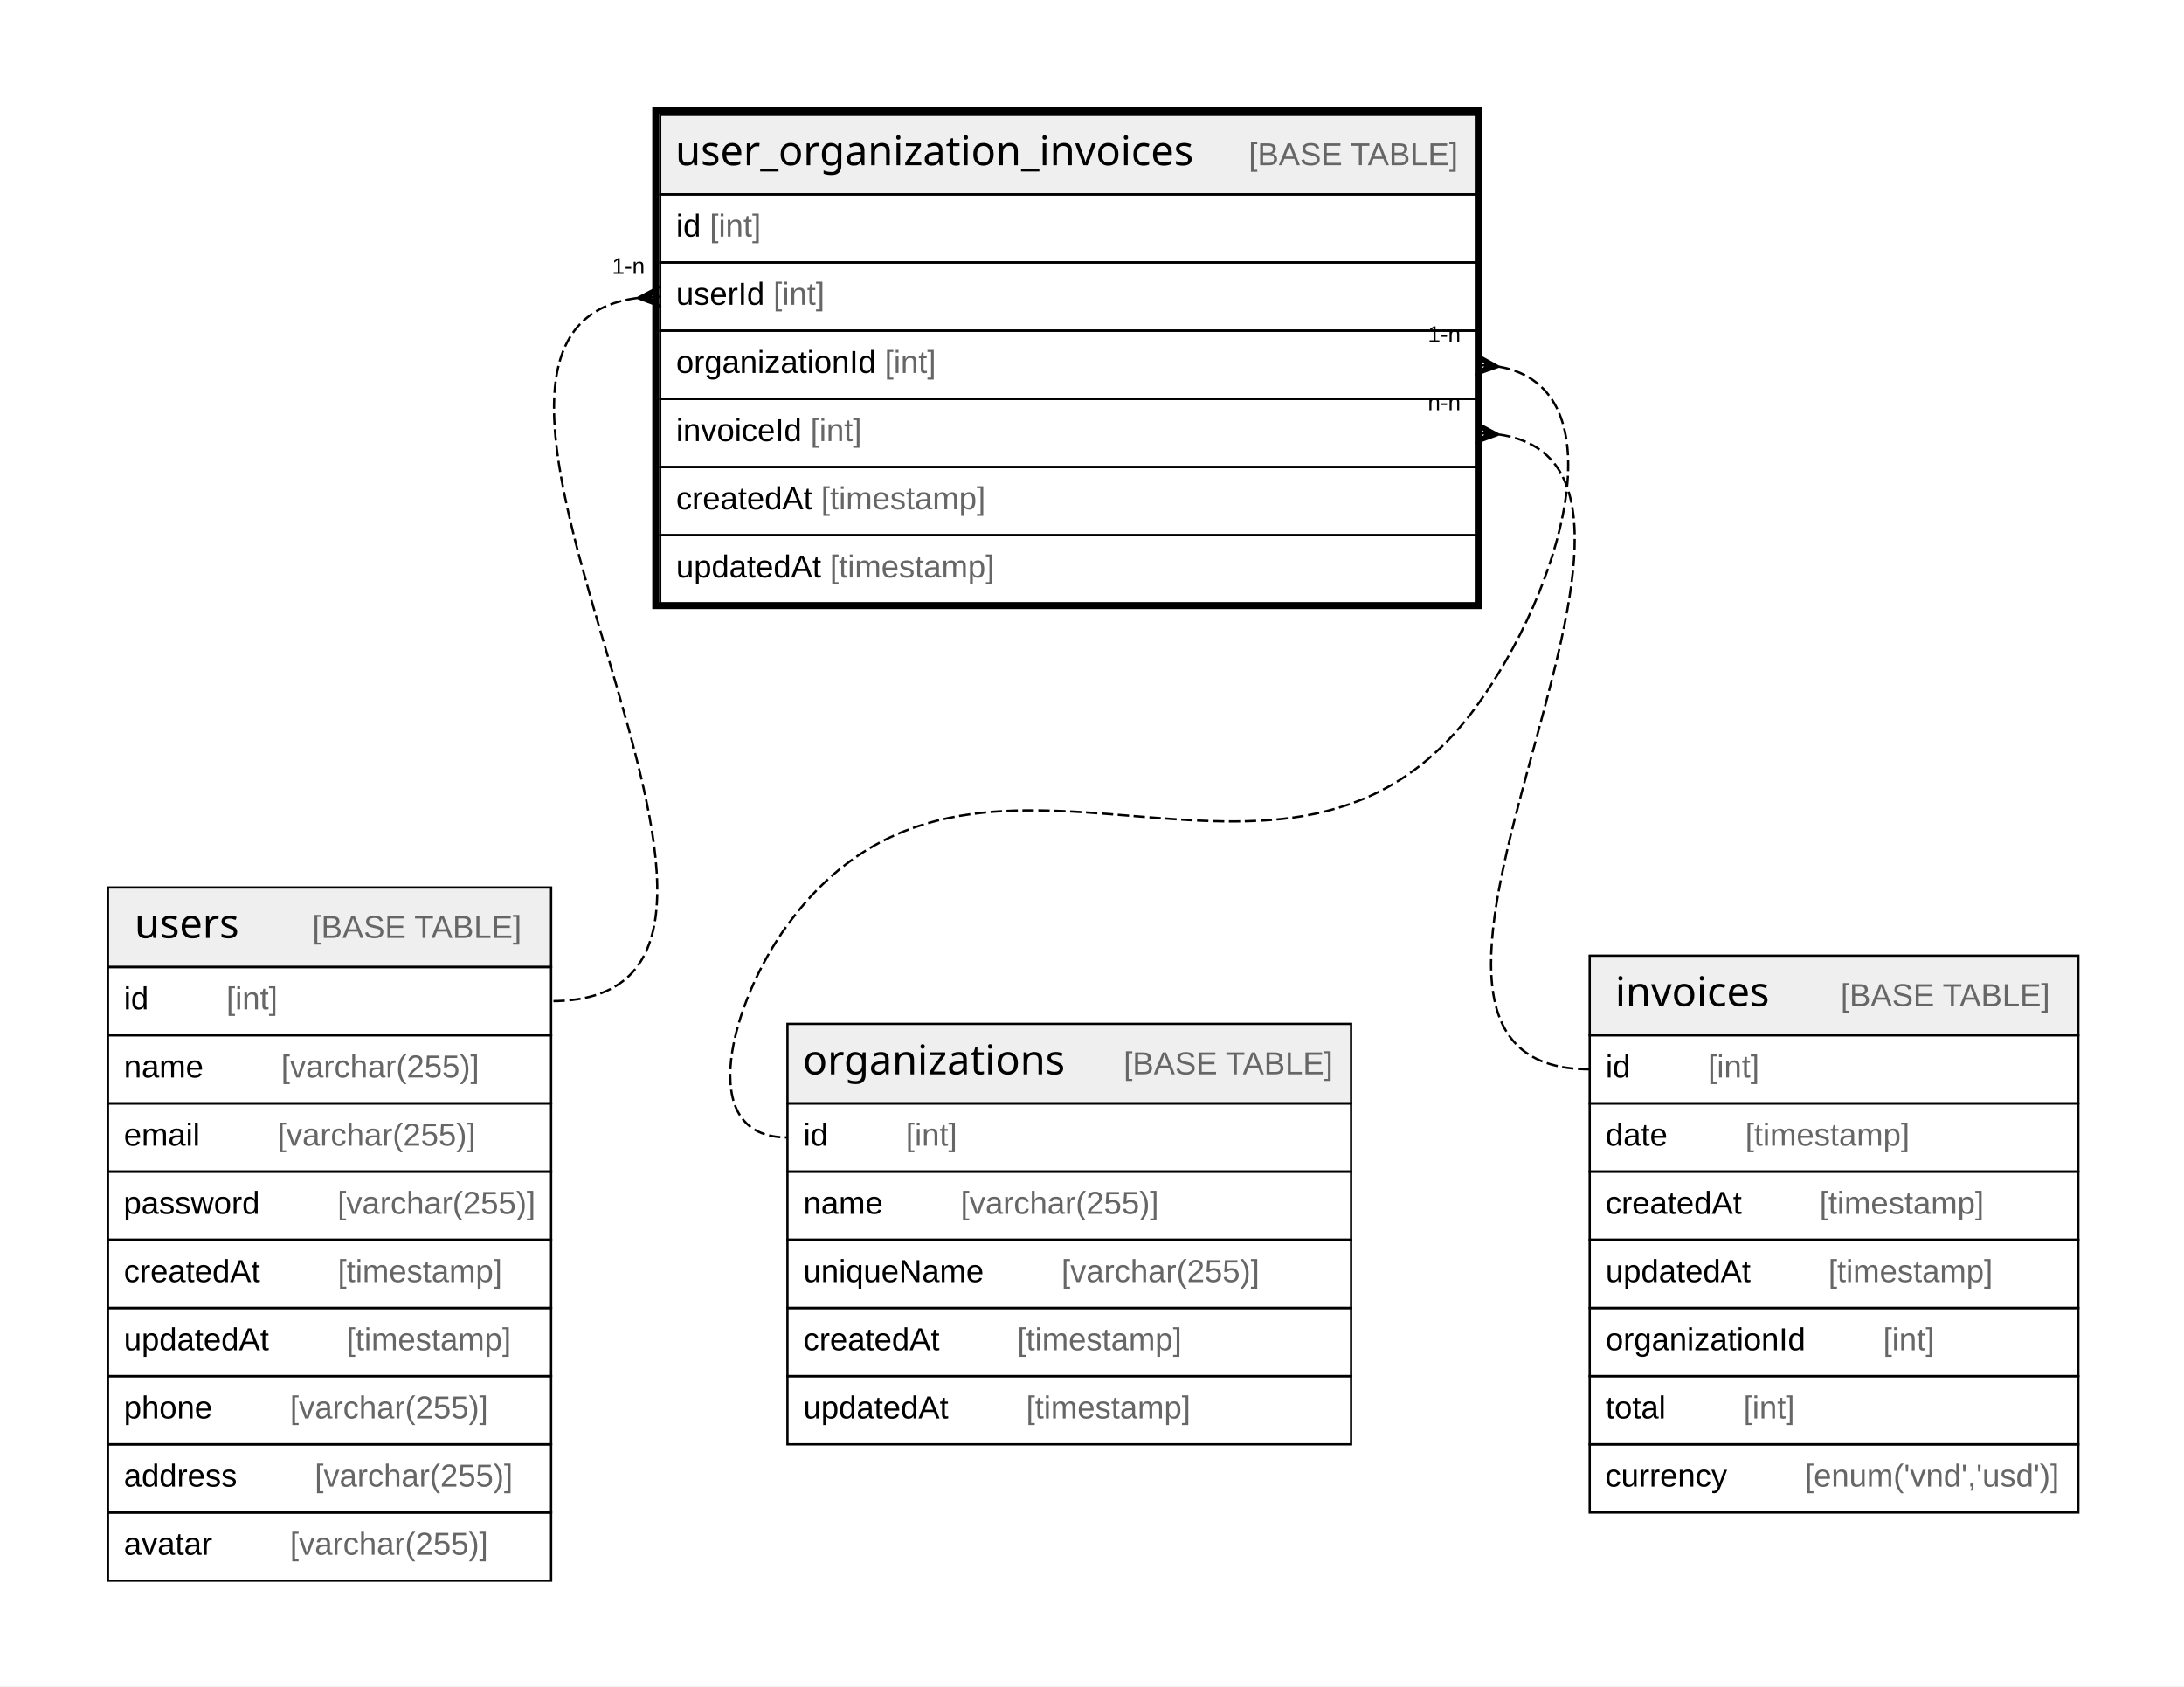
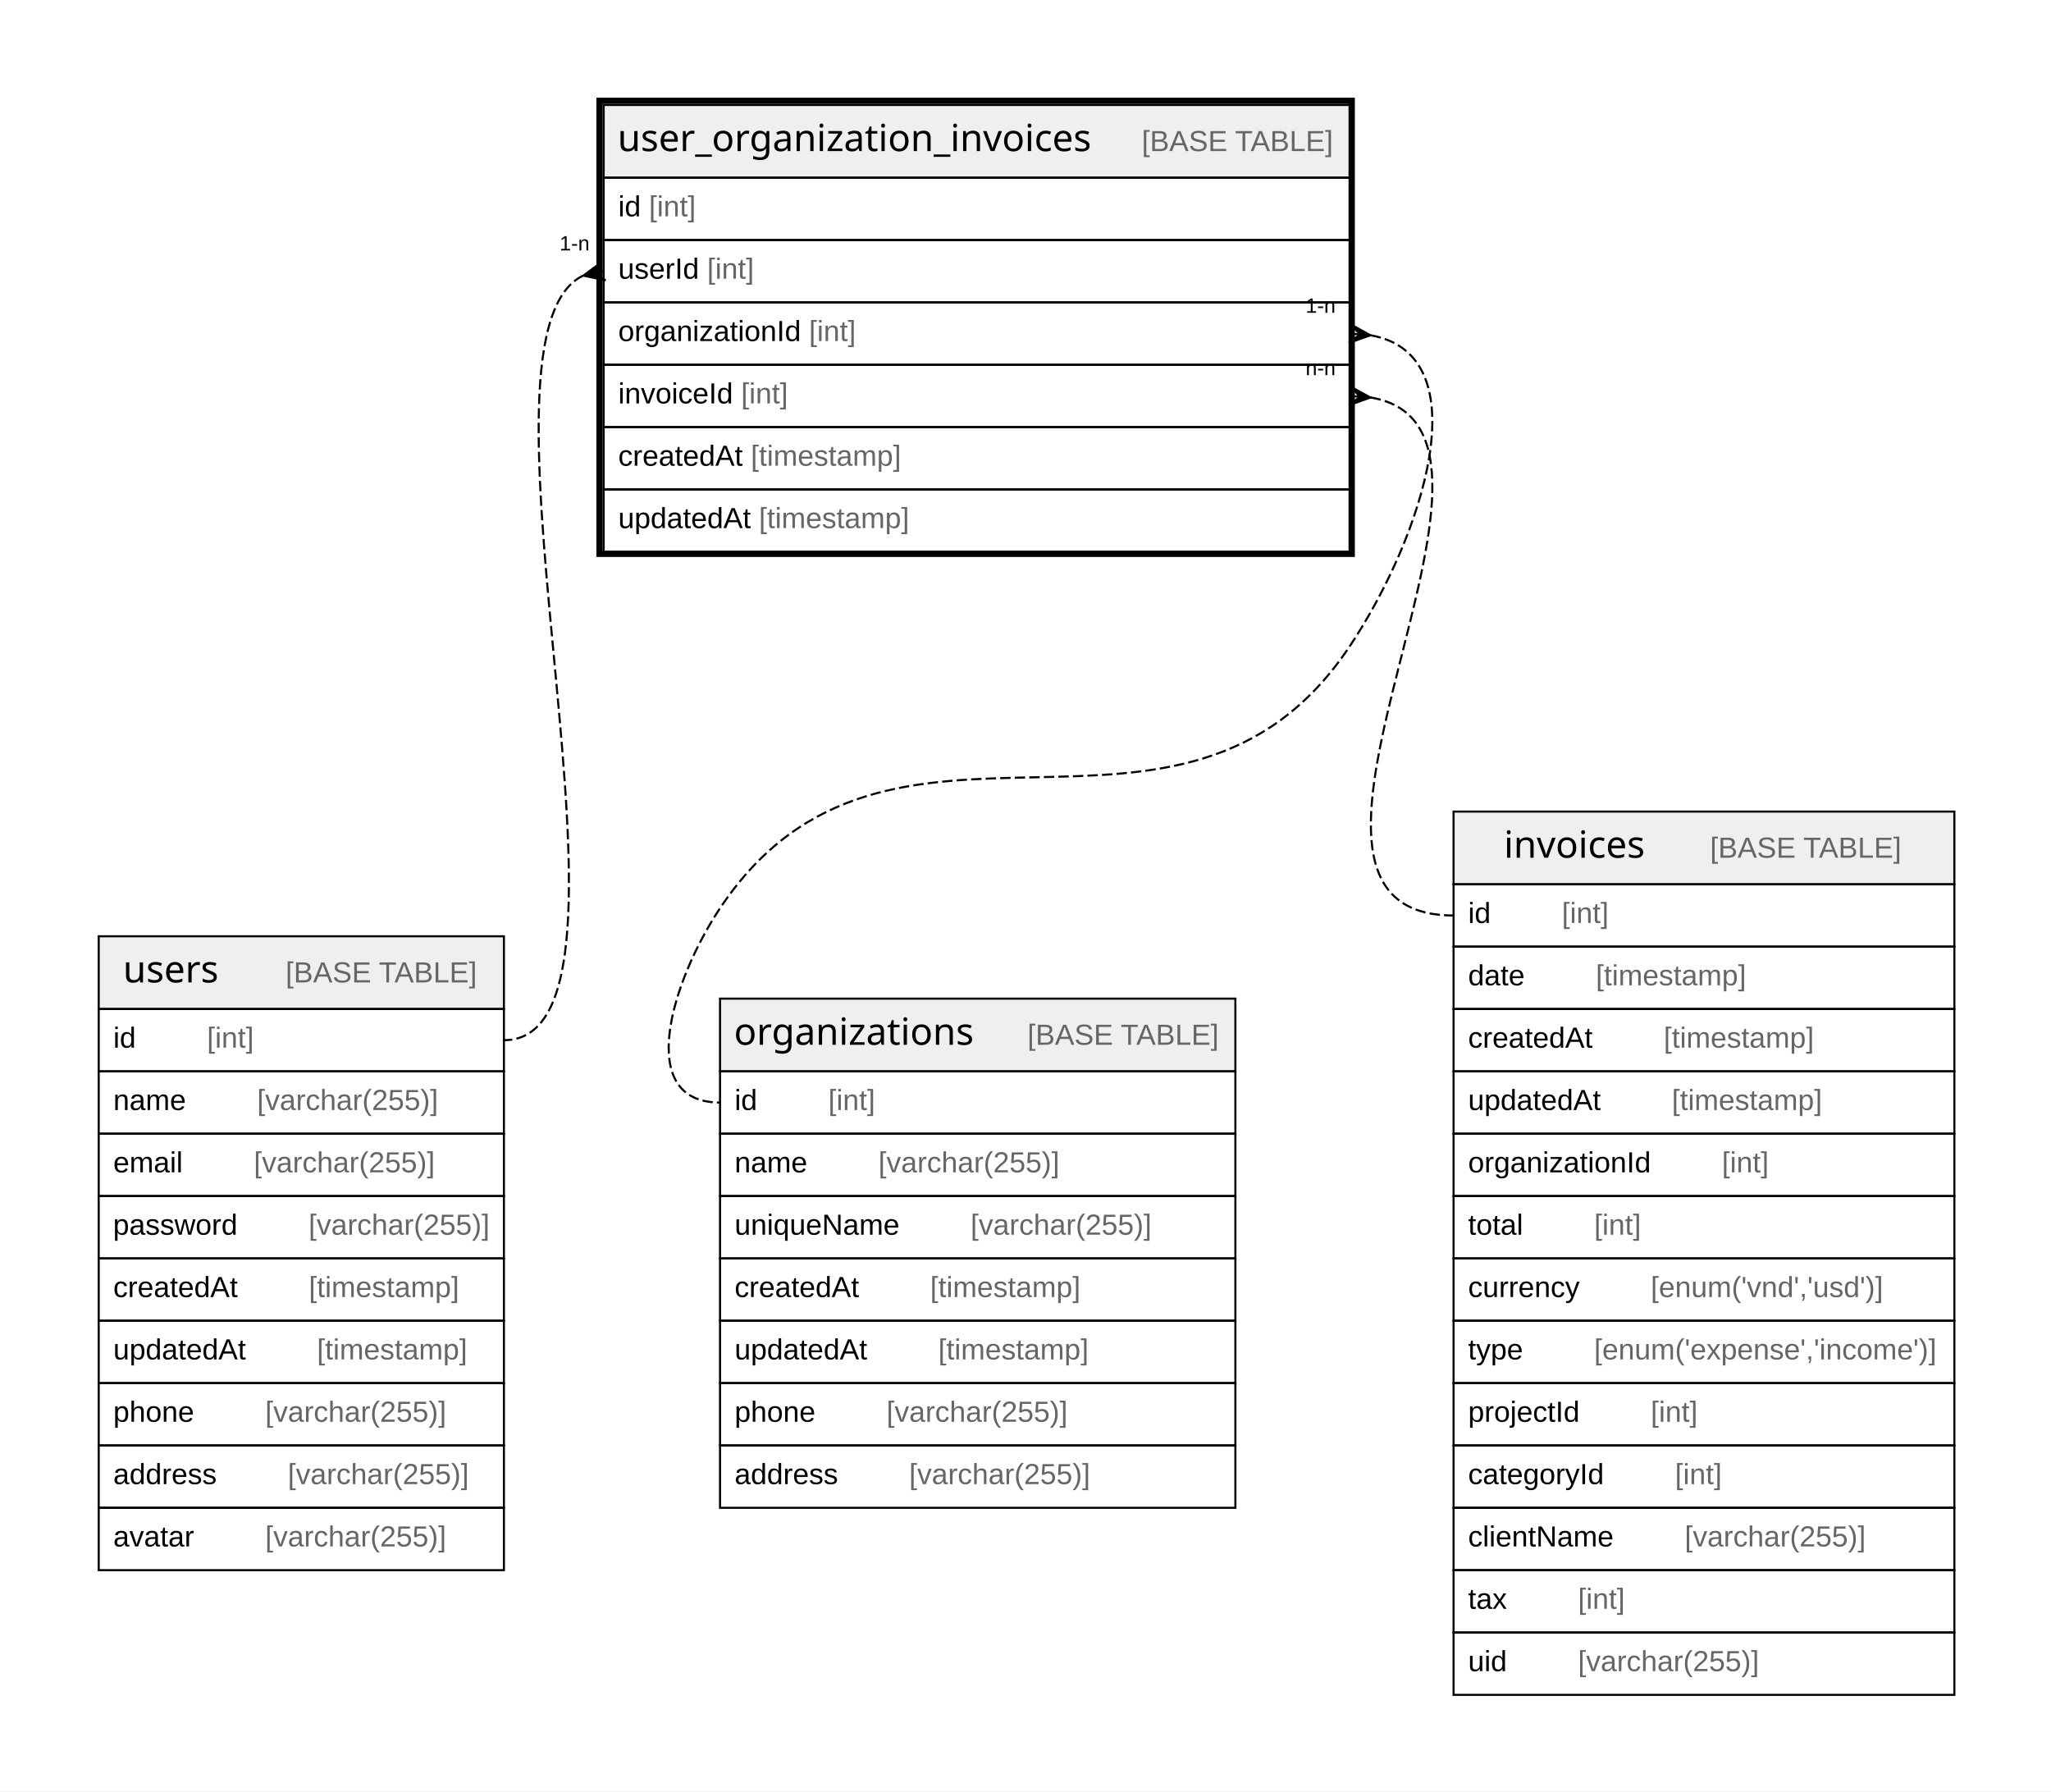
- <svg xmlns="http://www.w3.org/2000/svg" width="961pt" height="742pt" viewBox="0.00 0.00 961.00 742.00">
-   <g id="graph0" class="graph" transform="scale(1 1) rotate(0) translate(4 738)">
-     <polygon fill="#ffffff" stroke="transparent" points="-4,4 -4,-738 957,-738 957,4 -4,4" />
+ <svg xmlns="http://www.w3.org/2000/svg" width="987pt" height="862pt" viewBox="0.00 0.00 987.00 862.00">
+   <g id="graph0" class="graph" transform="scale(1 1) rotate(0) translate(4 858)">
+     <polygon fill="#ffffff" stroke="transparent" points="-4,4 -4,-858 983,-858 983,4 -4,4" />
    <g id="node1" class="node">
-       <polygon fill="#efefef" stroke="transparent" points="286.5,-652.5 286.5,-687.5 645.5,-687.5 645.5,-652.5 286.5,-652.5" />
-       <polygon fill="none" stroke="#000000" points="286.5,-652.5 286.5,-687.5 645.5,-687.5 645.5,-652.5 286.5,-652.5" />
-       <text text-anchor="start" x="293.191" y="-665.3" font-family="Arial Bold" font-size="18.00" fill="#000000">user_organization_invoices</text>
-       <text text-anchor="start" x="511.241" y="-665.3" font-family="Arial" font-size="14.00" fill="#000000">    </text>
-       <text text-anchor="start" x="545.446" y="-665.3" font-family="Arial" font-size="14.00" fill="#666666">[BASE TABLE]</text>
+       <polygon fill="#efefef" stroke="transparent" points="286.5,-772.5 286.5,-807.5 645.5,-807.5 645.5,-772.5 286.5,-772.5" />
+       <polygon fill="none" stroke="#000000" points="286.5,-772.5 286.5,-807.5 645.5,-807.5 645.5,-772.5 286.5,-772.5" />
+       <text text-anchor="start" x="293.191" y="-785.3" font-family="Arial Bold" font-size="18.00" fill="#000000">user_organization_invoices</text>
+       <text text-anchor="start" x="511.241" y="-785.3" font-family="Arial" font-size="14.00" fill="#000000">    </text>
+       <text text-anchor="start" x="545.446" y="-785.3" font-family="Arial" font-size="14.00" fill="#666666">[BASE TABLE]</text>
+       <polygon fill="none" stroke="#000000" points="286.5,-742.5 286.5,-772.5 645.5,-772.5 645.5,-742.5 286.5,-742.5" />
+       <text text-anchor="start" x="293.5" y="-753.9" font-family="Arial" font-size="14.00" fill="#000000">id </text>
+       <text text-anchor="start" x="308.28" y="-753.9" font-family="Arial" font-size="14.00" fill="#666666">[int]</text>
+       <polygon fill="none" stroke="#000000" points="286.5,-712.5 286.5,-742.5 645.5,-742.5 645.5,-712.5 286.5,-712.5" />
+       <text text-anchor="start" x="293.5" y="-723.9" font-family="Arial" font-size="14.00" fill="#000000">userId </text>
+       <text text-anchor="start" x="336.29" y="-723.9" font-family="Arial" font-size="14.00" fill="#666666">[int]</text>
+       <polygon fill="none" stroke="#000000" points="286.5,-682.5 286.5,-712.5 645.5,-712.5 645.5,-682.5 286.5,-682.5" />
+       <text text-anchor="start" x="293.5" y="-693.9" font-family="Arial" font-size="14.00" fill="#000000">organizationId </text>
+       <text text-anchor="start" x="385.306" y="-693.9" font-family="Arial" font-size="14.00" fill="#666666">[int]</text>
+       <polygon fill="none" stroke="#000000" points="286.5,-652.5 286.5,-682.5 645.5,-682.5 645.5,-652.5 286.5,-652.5" />
+       <text text-anchor="start" x="293.5" y="-663.9" font-family="Arial" font-size="14.00" fill="#000000">invoiceId </text>
+       <text text-anchor="start" x="352.625" y="-663.9" font-family="Arial" font-size="14.00" fill="#666666">[int]</text>
      <polygon fill="none" stroke="#000000" points="286.5,-622.5 286.5,-652.5 645.5,-652.5 645.5,-622.5 286.5,-622.5" />
-       <text text-anchor="start" x="293.5" y="-633.9" font-family="Arial" font-size="14.00" fill="#000000">id </text>
-       <text text-anchor="start" x="308.28" y="-633.9" font-family="Arial" font-size="14.00" fill="#666666">[int]</text>
+       <text text-anchor="start" x="293.5" y="-633.9" font-family="Arial" font-size="14.00" fill="#000000">createdAt </text>
+       <text text-anchor="start" x="357.299" y="-633.9" font-family="Arial" font-size="14.00" fill="#666666">[timestamp]</text>
      <polygon fill="none" stroke="#000000" points="286.5,-592.5 286.5,-622.5 645.5,-622.5 645.5,-592.5 286.5,-592.5" />
-       <text text-anchor="start" x="293.5" y="-603.9" font-family="Arial" font-size="14.00" fill="#000000">userId </text>
-       <text text-anchor="start" x="336.29" y="-603.9" font-family="Arial" font-size="14.00" fill="#666666">[int]</text>
-       <polygon fill="none" stroke="#000000" points="286.5,-562.5 286.5,-592.5 645.5,-592.5 645.5,-562.5 286.5,-562.5" />
-       <text text-anchor="start" x="293.5" y="-573.9" font-family="Arial" font-size="14.00" fill="#000000">organizationId </text>
-       <text text-anchor="start" x="385.306" y="-573.9" font-family="Arial" font-size="14.00" fill="#666666">[int]</text>
-       <polygon fill="none" stroke="#000000" points="286.5,-532.5 286.5,-562.5 645.5,-562.5 645.5,-532.5 286.5,-532.5" />
-       <text text-anchor="start" x="293.5" y="-543.9" font-family="Arial" font-size="14.00" fill="#000000">invoiceId </text>
-       <text text-anchor="start" x="352.625" y="-543.9" font-family="Arial" font-size="14.00" fill="#666666">[int]</text>
-       <polygon fill="none" stroke="#000000" points="286.5,-502.5 286.5,-532.5 645.5,-532.5 645.5,-502.5 286.5,-502.5" />
-       <text text-anchor="start" x="293.5" y="-513.9" font-family="Arial" font-size="14.00" fill="#000000">createdAt </text>
-       <text text-anchor="start" x="357.299" y="-513.9" font-family="Arial" font-size="14.00" fill="#666666">[timestamp]</text>
-       <polygon fill="none" stroke="#000000" points="286.5,-472.5 286.5,-502.5 645.5,-502.5 645.5,-472.5 286.5,-472.5" />
-       <text text-anchor="start" x="293.5" y="-483.9" font-family="Arial" font-size="14.00" fill="#000000">updatedAt </text>
-       <text text-anchor="start" x="361.204" y="-483.9" font-family="Arial" font-size="14.00" fill="#666666">[timestamp]</text>
-       <polygon fill="none" stroke="#000000" stroke-width="3" points="284.5,-471.5 284.5,-689.5 646.5,-689.5 646.5,-471.5 284.5,-471.5" />
+       <text text-anchor="start" x="293.5" y="-603.9" font-family="Arial" font-size="14.00" fill="#000000">updatedAt </text>
+       <text text-anchor="start" x="361.204" y="-603.9" font-family="Arial" font-size="14.00" fill="#666666">[timestamp]</text>
+       <polygon fill="none" stroke="#000000" stroke-width="3" points="284.5,-591.5 284.5,-809.5 646.5,-809.5 646.5,-591.5 284.5,-591.5" />
    </g>
    <g id="node2" class="node">
-       <polygon fill="#efefef" stroke="transparent" points="43.5,-312.5 43.5,-347.5 238.5,-347.5 238.5,-312.5 43.5,-312.5" />
-       <polygon fill="none" stroke="#000000" points="43.5,-312.5 43.5,-347.5 238.5,-347.5 238.5,-312.5 43.5,-312.5" />
-       <text text-anchor="start" x="55.214" y="-325.3" font-family="Arial Bold" font-size="18.00" fill="#000000">users</text>
-       <text text-anchor="start" x="99.218" y="-325.3" font-family="Arial" font-size="14.00" fill="#000000">    </text>
-       <text text-anchor="start" x="133.423" y="-325.3" font-family="Arial" font-size="14.00" fill="#666666">[BASE TABLE]</text>
+       <polygon fill="#efefef" stroke="transparent" points="43.5,-372.5 43.5,-407.5 238.5,-407.5 238.5,-372.5 43.5,-372.5" />
+       <polygon fill="none" stroke="#000000" points="43.5,-372.5 43.5,-407.5 238.5,-407.5 238.5,-372.5 43.5,-372.5" />
+       <text text-anchor="start" x="55.214" y="-385.3" font-family="Arial Bold" font-size="18.00" fill="#000000">users</text>
+       <text text-anchor="start" x="99.218" y="-385.3" font-family="Arial" font-size="14.00" fill="#000000">    </text>
+       <text text-anchor="start" x="133.423" y="-385.3" font-family="Arial" font-size="14.00" fill="#666666">[BASE TABLE]</text>
+       <polygon fill="none" stroke="#000000" points="43.5,-342.5 43.5,-372.5 238.5,-372.5 238.5,-342.5 43.5,-342.5" />
+       <text text-anchor="start" x="50.5" y="-353.9" font-family="Arial" font-size="14.00" fill="#000000">id    </text>
+       <text text-anchor="start" x="95.594" y="-353.9" font-family="Arial" font-size="14.00" fill="#666666">[int]</text>
+       <polygon fill="none" stroke="#000000" points="43.5,-312.5 43.5,-342.5 238.5,-342.5 238.5,-312.5 43.5,-312.5" />
+       <text text-anchor="start" x="50.5" y="-323.9" font-family="Arial" font-size="14.00" fill="#000000">name    </text>
+       <text text-anchor="start" x="119.713" y="-323.9" font-family="Arial" font-size="14.00" fill="#666666">[varchar(255)]</text>
      <polygon fill="none" stroke="#000000" points="43.5,-282.5 43.5,-312.5 238.5,-312.5 238.5,-282.5 43.5,-282.5" />
-       <text text-anchor="start" x="50.5" y="-293.9" font-family="Arial" font-size="14.00" fill="#000000">id    </text>
-       <text text-anchor="start" x="95.594" y="-293.9" font-family="Arial" font-size="14.00" fill="#666666">[int]</text>
+       <text text-anchor="start" x="50.5" y="-293.9" font-family="Arial" font-size="14.00" fill="#000000">email    </text>
+       <text text-anchor="start" x="118.144" y="-293.9" font-family="Arial" font-size="14.00" fill="#666666">[varchar(255)]</text>
      <polygon fill="none" stroke="#000000" points="43.5,-252.5 43.5,-282.5 238.5,-282.5 238.5,-252.5 43.5,-252.5" />
-       <text text-anchor="start" x="50.5" y="-263.9" font-family="Arial" font-size="14.00" fill="#000000">name    </text>
-       <text text-anchor="start" x="119.713" y="-263.9" font-family="Arial" font-size="14.00" fill="#666666">[varchar(255)]</text>
+       <text text-anchor="start" x="50.389" y="-263.9" font-family="Arial" font-size="14.00" fill="#000000">password    </text>
+       <text text-anchor="start" x="144.492" y="-263.9" font-family="Arial" font-size="14.00" fill="#666666">[varchar(255)]</text>
      <polygon fill="none" stroke="#000000" points="43.5,-222.5 43.5,-252.5 238.5,-252.5 238.5,-222.5 43.5,-222.5" />
-       <text text-anchor="start" x="50.5" y="-233.9" font-family="Arial" font-size="14.00" fill="#000000">email    </text>
-       <text text-anchor="start" x="118.144" y="-233.9" font-family="Arial" font-size="14.00" fill="#666666">[varchar(255)]</text>
+       <text text-anchor="start" x="50.5" y="-233.9" font-family="Arial" font-size="14.00" fill="#000000">createdAt    </text>
+       <text text-anchor="start" x="144.614" y="-233.9" font-family="Arial" font-size="14.00" fill="#666666">[timestamp]</text>
      <polygon fill="none" stroke="#000000" points="43.5,-192.5 43.5,-222.5 238.5,-222.5 238.5,-192.5 43.5,-192.5" />
-       <text text-anchor="start" x="50.389" y="-203.9" font-family="Arial" font-size="14.00" fill="#000000">password    </text>
-       <text text-anchor="start" x="144.492" y="-203.9" font-family="Arial" font-size="14.00" fill="#666666">[varchar(255)]</text>
+       <text text-anchor="start" x="50.5" y="-203.9" font-family="Arial" font-size="14.00" fill="#000000">updatedAt    </text>
+       <text text-anchor="start" x="148.518" y="-203.9" font-family="Arial" font-size="14.00" fill="#666666">[timestamp]</text>
      <polygon fill="none" stroke="#000000" points="43.5,-162.5 43.5,-192.5 238.5,-192.5 238.5,-162.5 43.5,-162.5" />
-       <text text-anchor="start" x="50.5" y="-173.9" font-family="Arial" font-size="14.00" fill="#000000">createdAt    </text>
-       <text text-anchor="start" x="144.614" y="-173.9" font-family="Arial" font-size="14.00" fill="#666666">[timestamp]</text>
+       <text text-anchor="start" x="50.5" y="-173.9" font-family="Arial" font-size="14.00" fill="#000000">phone    </text>
+       <text text-anchor="start" x="123.618" y="-173.9" font-family="Arial" font-size="14.00" fill="#666666">[varchar(255)]</text>
      <polygon fill="none" stroke="#000000" points="43.5,-132.5 43.5,-162.5 238.5,-162.5 238.5,-132.5 43.5,-132.5" />
-       <text text-anchor="start" x="50.5" y="-143.9" font-family="Arial" font-size="14.00" fill="#000000">updatedAt    </text>
-       <text text-anchor="start" x="148.518" y="-143.9" font-family="Arial" font-size="14.00" fill="#666666">[timestamp]</text>
+       <text text-anchor="start" x="50.5" y="-143.9" font-family="Arial" font-size="14.00" fill="#000000">address    </text>
+       <text text-anchor="start" x="134.496" y="-143.9" font-family="Arial" font-size="14.00" fill="#666666">[varchar(255)]</text>
      <polygon fill="none" stroke="#000000" points="43.5,-102.5 43.5,-132.5 238.5,-132.5 238.5,-102.5 43.5,-102.5" />
-       <text text-anchor="start" x="50.5" y="-113.9" font-family="Arial" font-size="14.00" fill="#000000">phone    </text>
-       <text text-anchor="start" x="123.618" y="-113.9" font-family="Arial" font-size="14.00" fill="#666666">[varchar(255)]</text>
-       <polygon fill="none" stroke="#000000" points="43.5,-72.5 43.5,-102.5 238.5,-102.5 238.5,-72.5 43.5,-72.5" />
-       <text text-anchor="start" x="50.5" y="-83.9" font-family="Arial" font-size="14.00" fill="#000000">address    </text>
-       <text text-anchor="start" x="134.496" y="-83.9" font-family="Arial" font-size="14.00" fill="#666666">[varchar(255)]</text>
-       <polygon fill="none" stroke="#000000" points="43.5,-42.5 43.5,-72.5 238.5,-72.5 238.5,-42.5 43.5,-42.5" />
-       <text text-anchor="start" x="50.5" y="-53.9" font-family="Arial" font-size="14.00" fill="#000000">avatar    </text>
-       <text text-anchor="start" x="123.604" y="-53.9" font-family="Arial" font-size="14.00" fill="#666666">[varchar(255)]</text>
+       <text text-anchor="start" x="50.5" y="-113.9" font-family="Arial" font-size="14.00" fill="#000000">avatar    </text>
+       <text text-anchor="start" x="123.604" y="-113.9" font-family="Arial" font-size="14.00" fill="#666666">[varchar(255)]</text>
    </g>
    <g id="edge1" class="edge">
-       <path fill="none" stroke="#000000" stroke-dasharray="5,2" d="M276.23,-606.865C158.996,-591.368 374.243,-297.5 238.5,-297.5" />
-       <polygon fill="#000000" stroke="#000000" points="276.519,-606.883 286.222,-611.991 281.51,-607.191 286.5,-607.5 286.5,-607.5 286.5,-607.5 281.51,-607.191 286.778,-603.009 276.519,-606.883 276.519,-606.883" />
-       <text text-anchor="start" x="265.276" y="-617.5" font-family="Arial" font-size="10.00" fill="#000000">1-n</text>
+       <path fill="none" stroke="#000000" stroke-dasharray="5,2" d="M276.505,-725.327C213.769,-695.005 317.687,-357.5 238.5,-357.5" />
+       <polygon fill="#000000" stroke="#000000" points="276.728,-725.375 285.544,-731.897 281.614,-726.438 286.5,-727.5 286.5,-727.5 286.5,-727.5 281.614,-726.438 287.456,-723.103 276.728,-725.375 276.728,-725.375" />
+       <text text-anchor="start" x="265.276" y="-737.5" font-family="Arial" font-size="10.00" fill="#000000">1-n</text>
    </g>
    <g id="node3" class="node">
-       <polygon fill="#efefef" stroke="transparent" points="342.5,-252.5 342.5,-287.5 590.5,-287.5 590.5,-252.5 342.5,-252.5" />
-       <polygon fill="none" stroke="#000000" points="342.5,-252.5 342.5,-287.5 590.5,-287.5 590.5,-252.5 342.5,-252.5" />
-       <text text-anchor="start" x="349.203" y="-265.3" font-family="Arial Bold" font-size="18.00" fill="#000000">organizations</text>
-       <text text-anchor="start" x="456.229" y="-265.3" font-family="Arial" font-size="14.00" fill="#000000">    </text>
-       <text text-anchor="start" x="490.434" y="-265.3" font-family="Arial" font-size="14.00" fill="#666666">[BASE TABLE]</text>
+       <polygon fill="#efefef" stroke="transparent" points="342.5,-342.5 342.5,-377.5 590.5,-377.5 590.5,-342.5 342.5,-342.5" />
+       <polygon fill="none" stroke="#000000" points="342.5,-342.5 342.5,-377.5 590.5,-377.5 590.5,-342.5 342.5,-342.5" />
+       <text text-anchor="start" x="349.203" y="-355.3" font-family="Arial Bold" font-size="18.00" fill="#000000">organizations</text>
+       <text text-anchor="start" x="456.229" y="-355.3" font-family="Arial" font-size="14.00" fill="#000000">    </text>
+       <text text-anchor="start" x="490.434" y="-355.3" font-family="Arial" font-size="14.00" fill="#666666">[BASE TABLE]</text>
+       <polygon fill="none" stroke="#000000" points="342.5,-312.5 342.5,-342.5 590.5,-342.5 590.5,-312.5 342.5,-312.5" />
+       <text text-anchor="start" x="349.5" y="-323.9" font-family="Arial" font-size="14.00" fill="#000000">id    </text>
+       <text text-anchor="start" x="394.594" y="-323.9" font-family="Arial" font-size="14.00" fill="#666666">[int]</text>
+       <polygon fill="none" stroke="#000000" points="342.5,-282.5 342.5,-312.5 590.5,-312.5 590.5,-282.5 342.5,-282.5" />
+       <text text-anchor="start" x="349.5" y="-293.9" font-family="Arial" font-size="14.00" fill="#000000">name    </text>
+       <text text-anchor="start" x="418.713" y="-293.9" font-family="Arial" font-size="14.00" fill="#666666">[varchar(255)]</text>
+       <polygon fill="none" stroke="#000000" points="342.5,-252.5 342.5,-282.5 590.5,-282.5 590.5,-252.5 342.5,-252.5" />
+       <text text-anchor="start" x="349.5" y="-263.9" font-family="Arial" font-size="14.00" fill="#000000">uniqueName    </text>
+       <text text-anchor="start" x="463.057" y="-263.9" font-family="Arial" font-size="14.00" fill="#666666">[varchar(255)]</text>
      <polygon fill="none" stroke="#000000" points="342.5,-222.5 342.5,-252.5 590.5,-252.5 590.5,-222.5 342.5,-222.5" />
-       <text text-anchor="start" x="349.5" y="-233.9" font-family="Arial" font-size="14.00" fill="#000000">id    </text>
-       <text text-anchor="start" x="394.594" y="-233.9" font-family="Arial" font-size="14.00" fill="#666666">[int]</text>
+       <text text-anchor="start" x="349.5" y="-233.9" font-family="Arial" font-size="14.00" fill="#000000">createdAt    </text>
+       <text text-anchor="start" x="443.614" y="-233.9" font-family="Arial" font-size="14.00" fill="#666666">[timestamp]</text>
      <polygon fill="none" stroke="#000000" points="342.5,-192.5 342.5,-222.5 590.5,-222.5 590.5,-192.5 342.5,-192.5" />
-       <text text-anchor="start" x="349.5" y="-203.9" font-family="Arial" font-size="14.00" fill="#000000">name    </text>
-       <text text-anchor="start" x="418.713" y="-203.9" font-family="Arial" font-size="14.00" fill="#666666">[varchar(255)]</text>
+       <text text-anchor="start" x="349.5" y="-203.9" font-family="Arial" font-size="14.00" fill="#000000">updatedAt    </text>
+       <text text-anchor="start" x="447.518" y="-203.9" font-family="Arial" font-size="14.00" fill="#666666">[timestamp]</text>
      <polygon fill="none" stroke="#000000" points="342.5,-162.5 342.5,-192.5 590.5,-192.5 590.5,-162.5 342.5,-162.5" />
-       <text text-anchor="start" x="349.5" y="-173.9" font-family="Arial" font-size="14.00" fill="#000000">uniqueName    </text>
-       <text text-anchor="start" x="463.057" y="-173.9" font-family="Arial" font-size="14.00" fill="#666666">[varchar(255)]</text>
+       <text text-anchor="start" x="349.5" y="-173.9" font-family="Arial" font-size="14.00" fill="#000000">phone    </text>
+       <text text-anchor="start" x="422.618" y="-173.9" font-family="Arial" font-size="14.00" fill="#666666">[varchar(255)]</text>
      <polygon fill="none" stroke="#000000" points="342.5,-132.5 342.5,-162.5 590.5,-162.5 590.5,-132.5 342.5,-132.5" />
-       <text text-anchor="start" x="349.5" y="-143.9" font-family="Arial" font-size="14.00" fill="#000000">createdAt    </text>
-       <text text-anchor="start" x="443.614" y="-143.9" font-family="Arial" font-size="14.00" fill="#666666">[timestamp]</text>
-       <polygon fill="none" stroke="#000000" points="342.5,-102.5 342.5,-132.5 590.5,-132.5 590.5,-102.5 342.5,-102.5" />
-       <text text-anchor="start" x="349.5" y="-113.9" font-family="Arial" font-size="14.00" fill="#000000">updatedAt    </text>
-       <text text-anchor="start" x="447.518" y="-113.9" font-family="Arial" font-size="14.00" fill="#666666">[timestamp]</text>
+       <text text-anchor="start" x="349.5" y="-143.9" font-family="Arial" font-size="14.00" fill="#000000">address    </text>
+       <text text-anchor="start" x="433.496" y="-143.9" font-family="Arial" font-size="14.00" fill="#666666">[varchar(255)]</text>
    </g>
    <g id="edge2" class="edge">
-       <path fill="none" stroke="#000000" stroke-dasharray="5,2" d="M655.642,-576.657C709.359,-567.069 682.854,-478.018 645.5,-427 562.049,-313.02 425.951,-444.98 342.5,-331 317.951,-297.471 300.944,-237.5 342.5,-237.5" />
-       <polygon fill="#000000" stroke="#000000" points="655.466,-576.671 645.127,-573.015 650.483,-577.086 645.5,-577.5 645.5,-577.5 645.5,-577.5 650.483,-577.086 645.873,-581.985 655.466,-576.671 655.466,-576.671" />
-       <text text-anchor="start" x="624.277" y="-587.5" font-family="Arial" font-size="10.00" fill="#000000">1-n</text>
+       <path fill="none" stroke="#000000" stroke-dasharray="5,2" d="M655.621,-696.671C709.111,-687.242 680.593,-599.599 645.5,-547 564.556,-425.677 423.444,-542.323 342.5,-421 319.437,-386.432 300.944,-327.5 342.5,-327.5" />
+       <polygon fill="#000000" stroke="#000000" points="655.467,-696.683 645.133,-693.015 650.483,-697.092 645.5,-697.5 645.5,-697.5 645.5,-697.5 650.483,-697.092 645.867,-701.985 655.467,-696.683 655.467,-696.683" />
+       <text text-anchor="start" x="624.277" y="-707.5" font-family="Arial" font-size="10.00" fill="#000000">1-n</text>
    </g>
    <g id="node4" class="node">
-       <polygon fill="#efefef" stroke="transparent" points="695.5,-282.5 695.5,-317.5 910.5,-317.5 910.5,-282.5 695.5,-282.5" />
-       <polygon fill="none" stroke="#000000" points="695.5,-282.5 695.5,-317.5 910.5,-317.5 910.5,-282.5 695.5,-282.5" />
-       <text text-anchor="start" x="706.712" y="-295.3" font-family="Arial Bold" font-size="18.00" fill="#000000">invoices</text>
-       <text text-anchor="start" x="771.72" y="-295.3" font-family="Arial" font-size="14.00" fill="#000000">    </text>
-       <text text-anchor="start" x="805.924" y="-295.3" font-family="Arial" font-size="14.00" fill="#666666">[BASE TABLE]</text>
-       <polygon fill="none" stroke="#000000" points="695.5,-252.5 695.5,-282.5 910.5,-282.5 910.5,-252.5 695.5,-252.5" />
-       <text text-anchor="start" x="702.5" y="-263.9" font-family="Arial" font-size="14.00" fill="#000000">id    </text>
-       <text text-anchor="start" x="747.594" y="-263.9" font-family="Arial" font-size="14.00" fill="#666666">[int]</text>
-       <polygon fill="none" stroke="#000000" points="695.5,-222.5 695.5,-252.5 910.5,-252.5 910.5,-222.5 695.5,-222.5" />
-       <text text-anchor="start" x="702.5" y="-233.9" font-family="Arial" font-size="14.00" fill="#000000">date    </text>
-       <text text-anchor="start" x="763.943" y="-233.9" font-family="Arial" font-size="14.00" fill="#666666">[timestamp]</text>
-       <polygon fill="none" stroke="#000000" points="695.5,-192.5 695.5,-222.5 910.5,-222.5 910.5,-192.5 695.5,-192.5" />
-       <text text-anchor="start" x="702.5" y="-203.9" font-family="Arial" font-size="14.00" fill="#000000">createdAt    </text>
-       <text text-anchor="start" x="796.614" y="-203.9" font-family="Arial" font-size="14.00" fill="#666666">[timestamp]</text>
-       <polygon fill="none" stroke="#000000" points="695.5,-162.5 695.5,-192.5 910.5,-192.5 910.5,-162.5 695.5,-162.5" />
-       <text text-anchor="start" x="702.5" y="-173.9" font-family="Arial" font-size="14.00" fill="#000000">updatedAt    </text>
-       <text text-anchor="start" x="800.518" y="-173.9" font-family="Arial" font-size="14.00" fill="#666666">[timestamp]</text>
-       <polygon fill="none" stroke="#000000" points="695.5,-132.5 695.5,-162.5 910.5,-162.5 910.5,-132.5 695.5,-132.5" />
-       <text text-anchor="start" x="702.5" y="-143.9" font-family="Arial" font-size="14.00" fill="#000000">organizationId    </text>
-       <text text-anchor="start" x="824.621" y="-143.9" font-family="Arial" font-size="14.00" fill="#666666">[int]</text>
-       <polygon fill="none" stroke="#000000" points="695.5,-102.5 695.5,-132.5 910.5,-132.5 910.5,-102.5 695.5,-102.5" />
-       <text text-anchor="start" x="702.5" y="-113.9" font-family="Arial" font-size="14.00" fill="#000000">total    </text>
-       <text text-anchor="start" x="763.158" y="-113.9" font-family="Arial" font-size="14.00" fill="#666666">[int]</text>
-       <polygon fill="none" stroke="#000000" points="695.5,-72.5 695.5,-102.5 910.5,-102.5 910.5,-72.5 695.5,-72.5" />
-       <text text-anchor="start" x="702.312" y="-83.9" font-family="Arial" font-size="14.00" fill="#000000">currency    </text>
-       <text text-anchor="start" x="790.186" y="-83.9" font-family="Arial" font-size="14.00" fill="#666666">[enum('vnd','usd')]</text>
+       <polygon fill="#efefef" stroke="transparent" points="695.5,-432.5 695.5,-467.5 936.5,-467.5 936.5,-432.5 695.5,-432.5" />
+       <polygon fill="none" stroke="#000000" points="695.5,-432.5 695.5,-467.5 936.5,-467.5 936.5,-432.5 695.5,-432.5" />
+       <text text-anchor="start" x="719.712" y="-445.3" font-family="Arial Bold" font-size="18.00" fill="#000000">invoices</text>
+       <text text-anchor="start" x="784.72" y="-445.3" font-family="Arial" font-size="14.00" fill="#000000">    </text>
+       <text text-anchor="start" x="818.924" y="-445.3" font-family="Arial" font-size="14.00" fill="#666666">[BASE TABLE]</text>
+       <polygon fill="none" stroke="#000000" points="695.5,-402.5 695.5,-432.5 936.5,-432.5 936.5,-402.5 695.5,-402.5" />
+       <text text-anchor="start" x="702.5" y="-413.9" font-family="Arial" font-size="14.00" fill="#000000">id    </text>
+       <text text-anchor="start" x="747.594" y="-413.9" font-family="Arial" font-size="14.00" fill="#666666">[int]</text>
+       <polygon fill="none" stroke="#000000" points="695.5,-372.5 695.5,-402.5 936.5,-402.5 936.5,-372.5 695.5,-372.5" />
+       <text text-anchor="start" x="702.5" y="-383.9" font-family="Arial" font-size="14.00" fill="#000000">date    </text>
+       <text text-anchor="start" x="763.943" y="-383.9" font-family="Arial" font-size="14.00" fill="#666666">[timestamp]</text>
+       <polygon fill="none" stroke="#000000" points="695.5,-342.5 695.5,-372.5 936.5,-372.5 936.5,-342.5 695.5,-342.5" />
+       <text text-anchor="start" x="702.5" y="-353.9" font-family="Arial" font-size="14.00" fill="#000000">createdAt    </text>
+       <text text-anchor="start" x="796.614" y="-353.9" font-family="Arial" font-size="14.00" fill="#666666">[timestamp]</text>
+       <polygon fill="none" stroke="#000000" points="695.5,-312.5 695.5,-342.5 936.5,-342.5 936.5,-312.5 695.5,-312.5" />
+       <text text-anchor="start" x="702.5" y="-323.9" font-family="Arial" font-size="14.00" fill="#000000">updatedAt    </text>
+       <text text-anchor="start" x="800.518" y="-323.9" font-family="Arial" font-size="14.00" fill="#666666">[timestamp]</text>
+       <polygon fill="none" stroke="#000000" points="695.5,-282.5 695.5,-312.5 936.5,-312.5 936.5,-282.5 695.5,-282.5" />
+       <text text-anchor="start" x="702.5" y="-293.9" font-family="Arial" font-size="14.00" fill="#000000">organizationId    </text>
+       <text text-anchor="start" x="824.621" y="-293.9" font-family="Arial" font-size="14.00" fill="#666666">[int]</text>
+       <polygon fill="none" stroke="#000000" points="695.5,-252.5 695.5,-282.5 936.5,-282.5 936.5,-252.5 695.5,-252.5" />
+       <text text-anchor="start" x="702.5" y="-263.9" font-family="Arial" font-size="14.00" fill="#000000">total    </text>
+       <text text-anchor="start" x="763.158" y="-263.9" font-family="Arial" font-size="14.00" fill="#666666">[int]</text>
+       <polygon fill="none" stroke="#000000" points="695.5,-222.5 695.5,-252.5 936.5,-252.5 936.5,-222.5 695.5,-222.5" />
+       <text text-anchor="start" x="702.5" y="-233.9" font-family="Arial" font-size="14.00" fill="#000000">currency    </text>
+       <text text-anchor="start" x="790.374" y="-233.9" font-family="Arial" font-size="14.00" fill="#666666">[enum('vnd','usd')]</text>
+       <polygon fill="none" stroke="#000000" points="695.5,-192.5 695.5,-222.5 936.5,-222.5 936.5,-192.5 695.5,-192.5" />
+       <text text-anchor="start" x="702.47" y="-203.9" font-family="Arial" font-size="14.00" fill="#000000">type    </text>
+       <text text-anchor="start" x="763.13" y="-203.9" font-family="Arial" font-size="14.00" fill="#666666">[enum('expense','income')]</text>
+       <polygon fill="none" stroke="#000000" points="695.5,-162.5 695.5,-192.5 936.5,-192.5 936.5,-162.5 695.5,-162.5" />
+       <text text-anchor="start" x="702.5" y="-173.9" font-family="Arial" font-size="14.00" fill="#000000">projectId    </text>
+       <text text-anchor="start" x="790.384" y="-173.9" font-family="Arial" font-size="14.00" fill="#666666">[int]</text>
+       <polygon fill="none" stroke="#000000" points="695.5,-132.5 695.5,-162.5 936.5,-162.5 936.5,-132.5 695.5,-132.5" />
+       <text text-anchor="start" x="702.5" y="-143.9" font-family="Arial" font-size="14.00" fill="#000000">categoryId    </text>
+       <text text-anchor="start" x="802.06" y="-143.9" font-family="Arial" font-size="14.00" fill="#666666">[int]</text>
+       <polygon fill="none" stroke="#000000" points="695.5,-102.5 695.5,-132.5 936.5,-132.5 936.5,-102.5 695.5,-102.5" />
+       <text text-anchor="start" x="702.5" y="-113.9" font-family="Arial" font-size="14.00" fill="#000000">clientName    </text>
+       <text text-anchor="start" x="806.706" y="-113.9" font-family="Arial" font-size="14.00" fill="#666666">[varchar(255)]</text>
+       <polygon fill="none" stroke="#000000" points="695.5,-72.5 695.5,-102.5 936.5,-102.5 936.5,-72.5 695.5,-72.5" />
+       <text text-anchor="start" x="702.5" y="-83.9" font-family="Arial" font-size="14.00" fill="#000000">tax    </text>
+       <text text-anchor="start" x="755.378" y="-83.9" font-family="Arial" font-size="14.00" fill="#666666">[int]</text>
+       <polygon fill="none" stroke="#000000" points="695.5,-42.5 695.5,-72.5 936.5,-72.5 936.5,-42.5 695.5,-42.5" />
+       <text text-anchor="start" x="702.5" y="-53.9" font-family="Arial" font-size="14.00" fill="#000000">uid    </text>
+       <text text-anchor="start" x="755.377" y="-53.9" font-family="Arial" font-size="14.00" fill="#666666">[varchar(255)]</text>
    </g>
    <g id="edge3" class="edge">
-       <path fill="none" stroke="#000000" stroke-dasharray="5,2" d="M655.779,-546.793C760.311,-531.334 572.79,-267.5 695.5,-267.5" />
-       <polygon fill="#000000" stroke="#000000" points="655.476,-546.814 645.191,-543.011 650.488,-547.157 645.5,-547.5 645.5,-547.5 645.5,-547.5 650.488,-547.157 645.809,-551.989 655.476,-546.814 655.476,-546.814" />
-       <text text-anchor="start" x="624.277" y="-557.5" font-family="Arial" font-size="10.00" fill="#000000">n-n</text>
+       <path fill="none" stroke="#000000" stroke-dasharray="5,2" d="M655.571,-666.738C747.729,-651.646 585.84,-417.5 695.5,-417.5" />
+       <polygon fill="#000000" stroke="#000000" points="655.471,-666.745 645.16,-663.013 650.486,-667.123 645.5,-667.5 645.5,-667.5 645.5,-667.5 650.486,-667.123 645.84,-671.987 655.471,-666.745 655.471,-666.745" />
+       <text text-anchor="start" x="624.277" y="-677.5" font-family="Arial" font-size="10.00" fill="#000000">n-n</text>
    </g>
  </g>
</svg>
